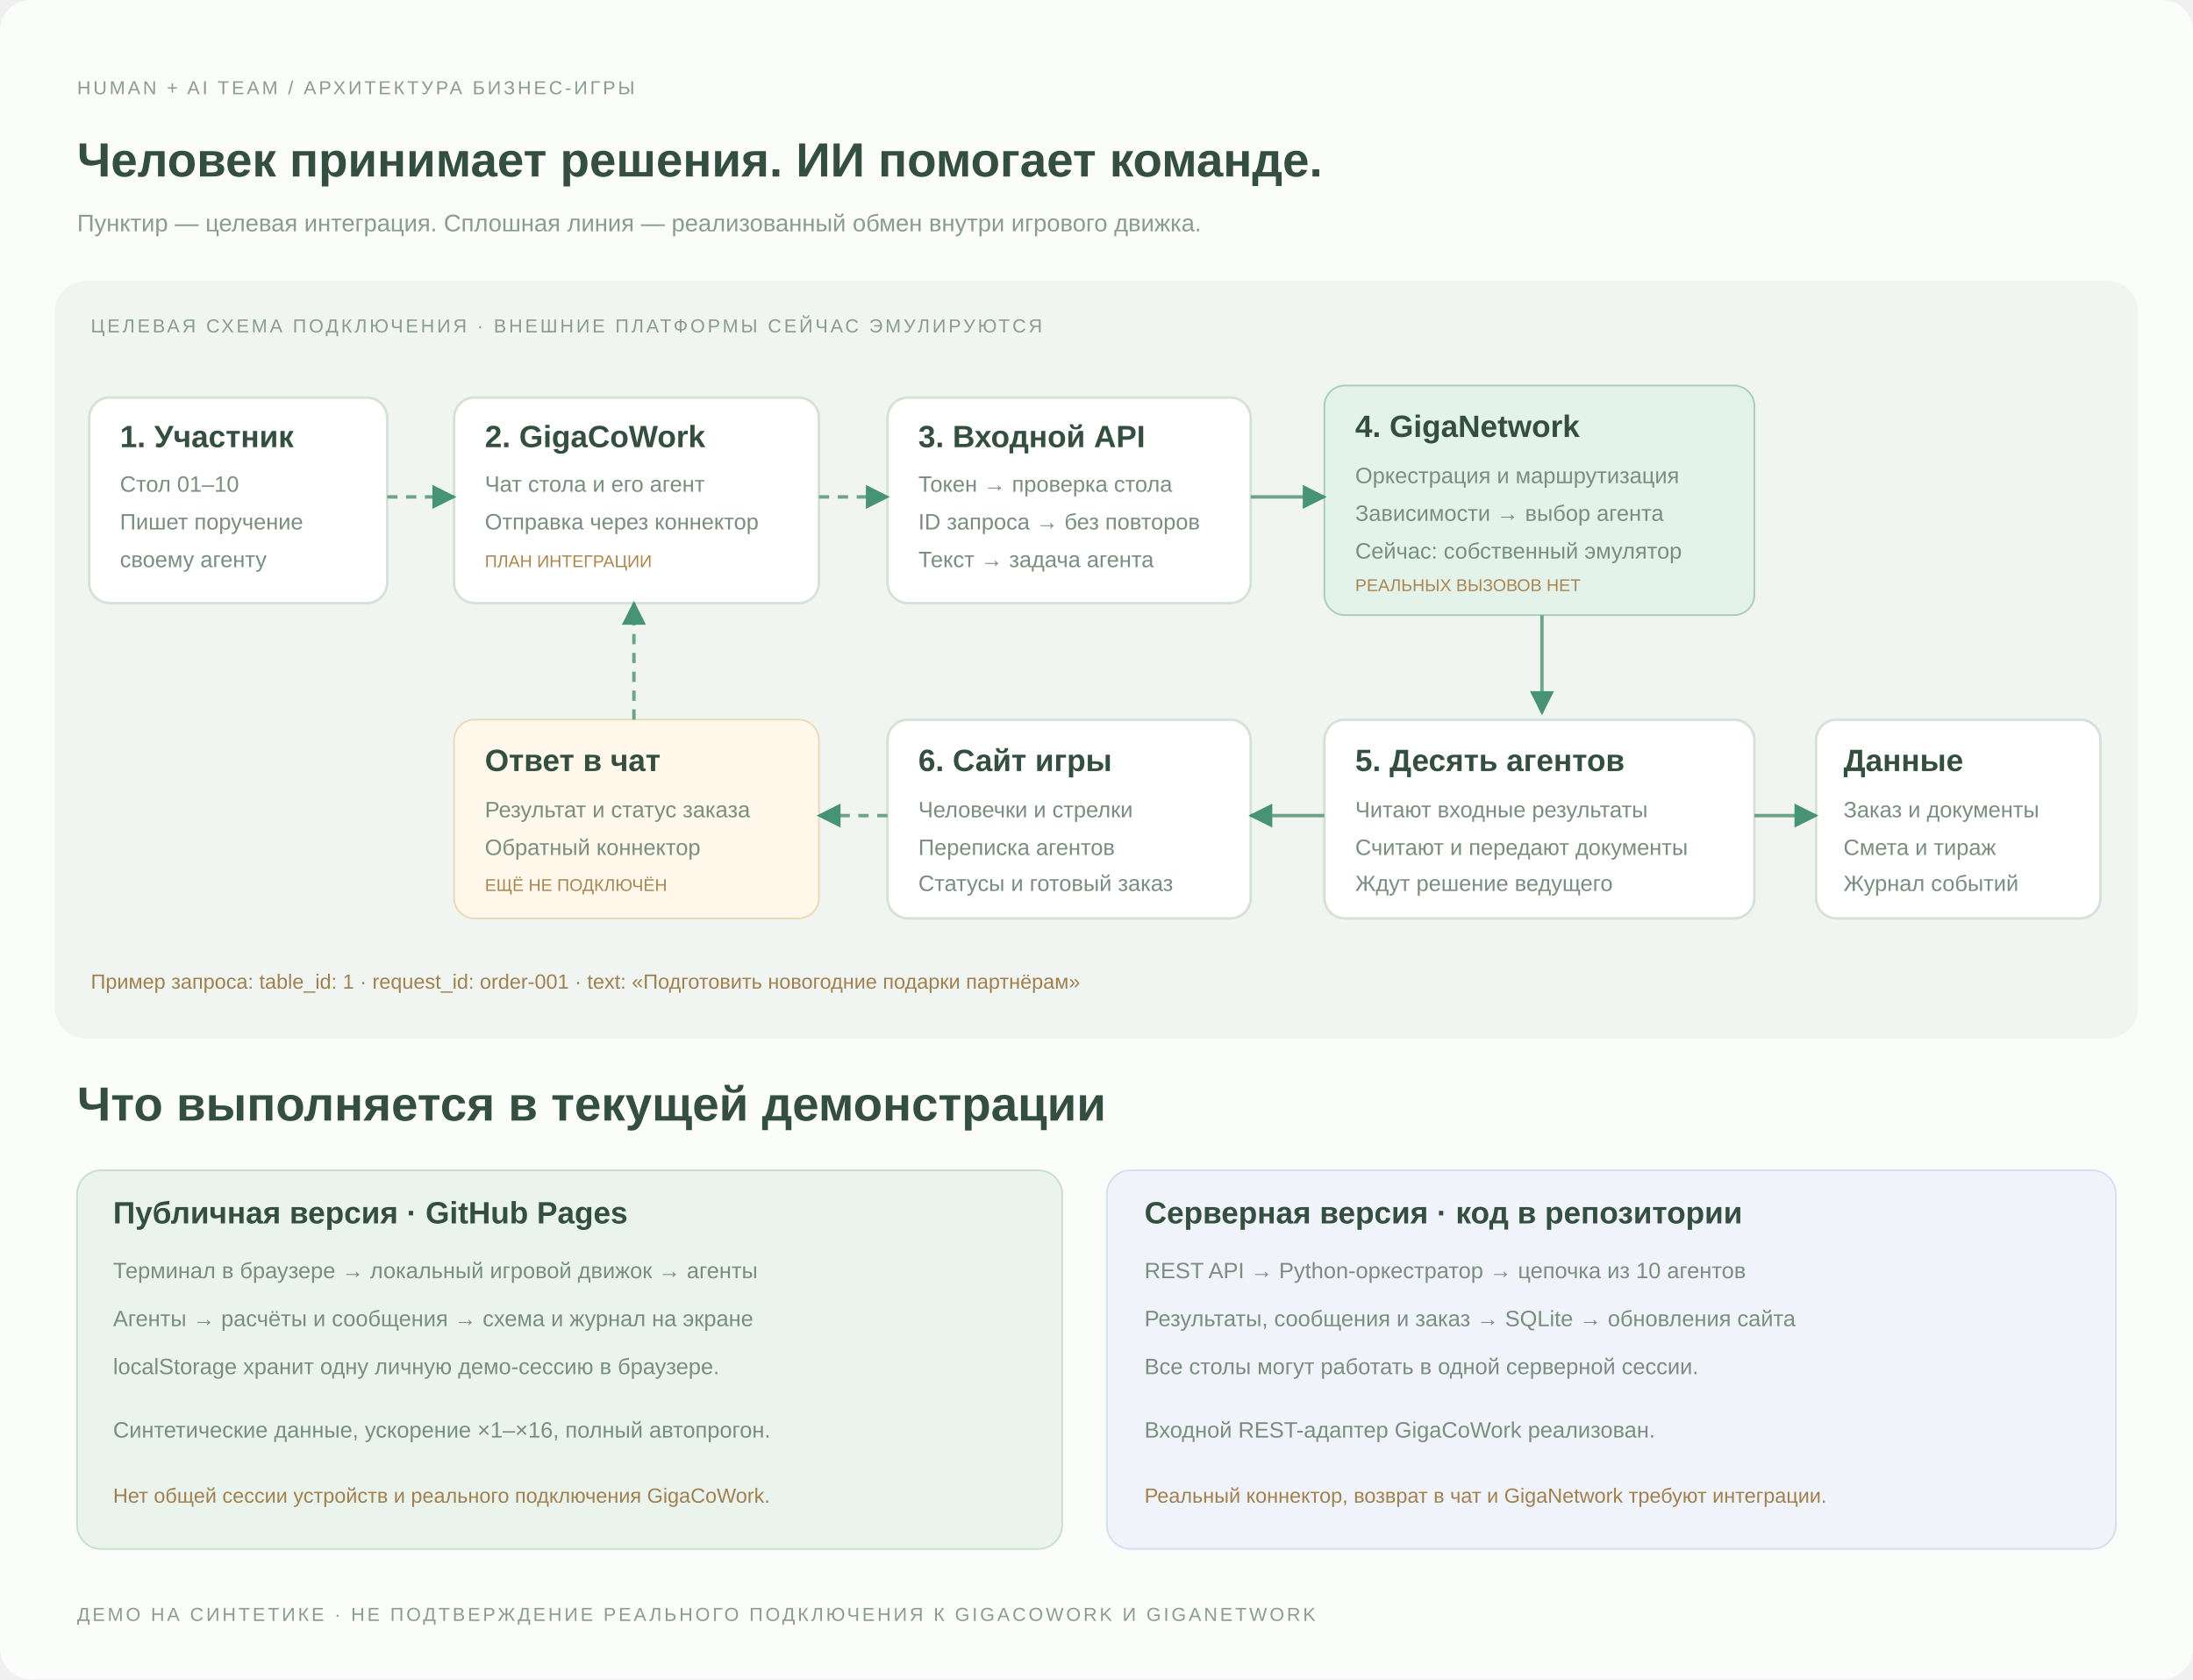
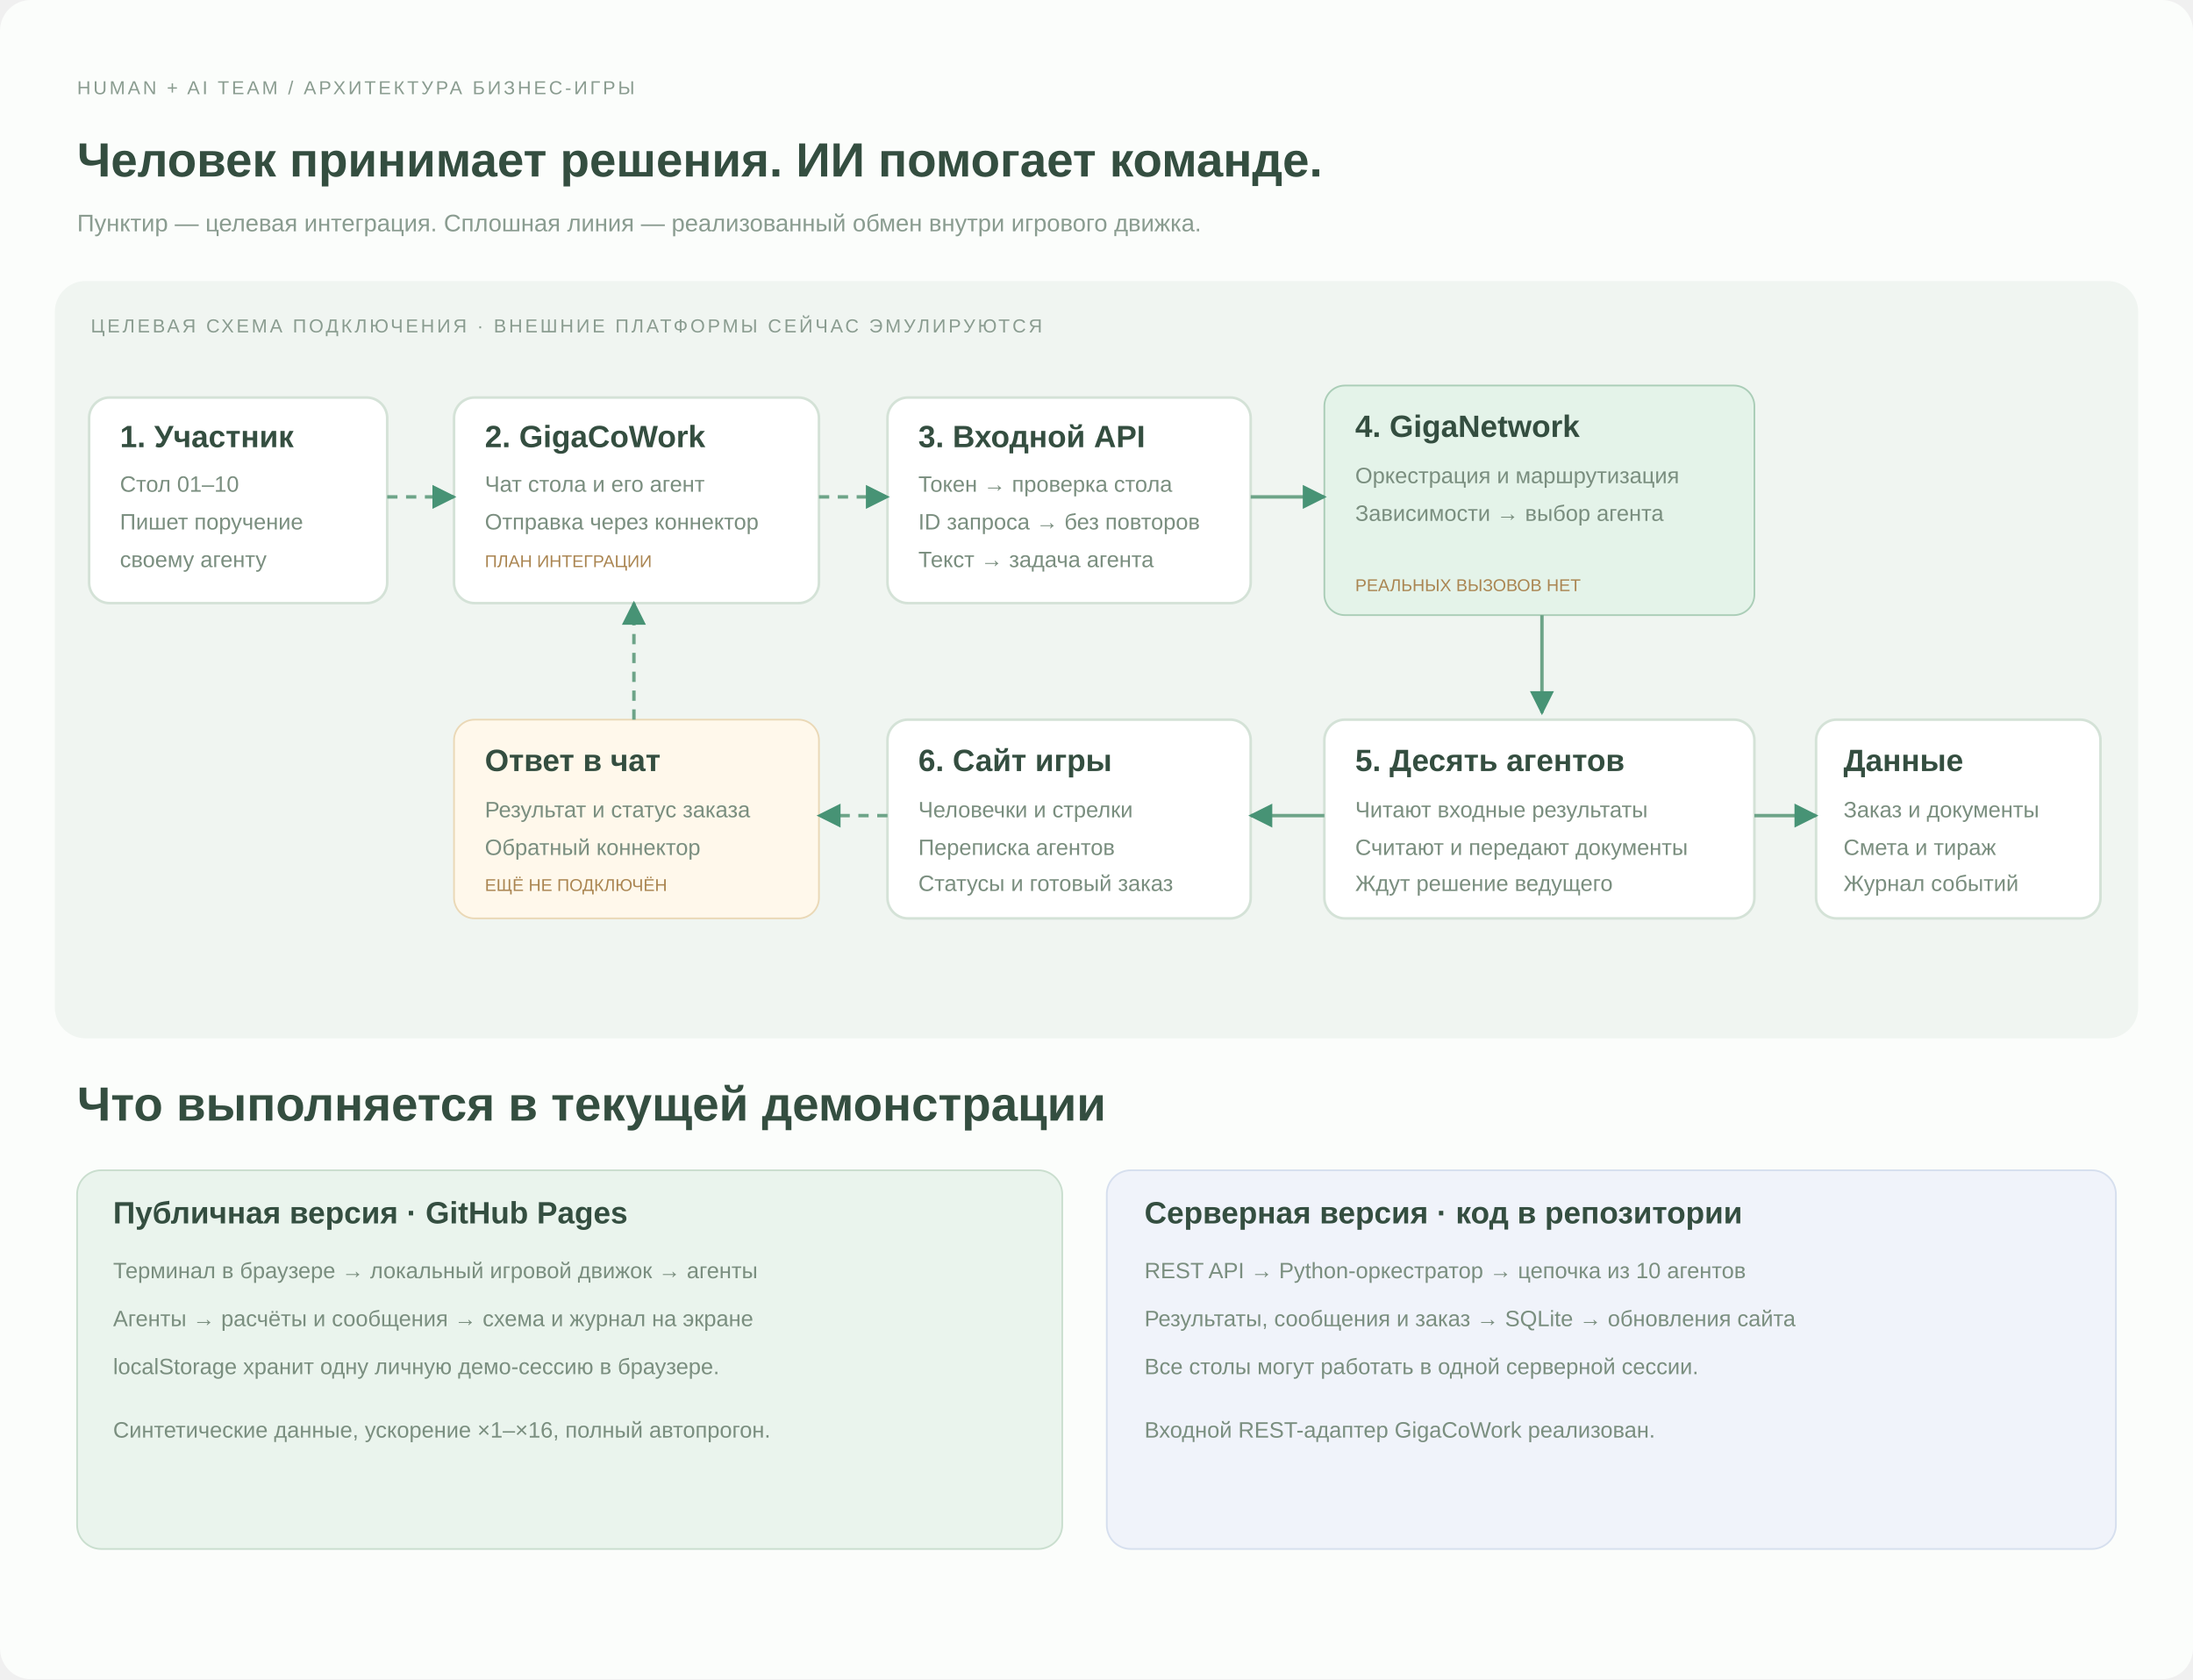
<svg xmlns="http://www.w3.org/2000/svg" width="1280" height="980" viewBox="0 0 1280 980" role="img" aria-labelledby="title desc">
  <defs>
    <marker id="arrow" viewBox="0 0 10 10" refX="9" refY="5" markerWidth="7" markerHeight="7" orient="auto-start-reverse">
      <path d="M0 0L10 5L0 10z" fill="#479375" />
    </marker>
    <style>text{font-family:Arial,sans-serif;fill:#344e40}.heading{font-size:28px;font-weight:bold}.sub{font-size:14px;fill:#8a9c90}.label{font-size:11px;letter-spacing:1.5px;fill:#8a9c90}.name{font-size:18px;font-weight:bold}.body{font-size:13px;fill:#7a8e7f}.tag{font-size:10px;fill:#aa8551}.edge{fill:none;stroke:#6da488;stroke-width:2;marker-end:url(#arrow)}.planned{stroke-dasharray:6 5}.box{fill:#fff;stroke:#d4e2d7;stroke-width:1.5}.note{font-size:12px;fill:#a0804f}</style>
  </defs>
  <rect width="1280" height="980" rx="18" fill="#fbfdfb" />
  <text x="45" y="55" class="label">HUMAN + AI TEAM / АРХИТЕКТУРА БИЗНЕС-ИГРЫ</text>
  <text x="45" y="103" class="heading">Человек принимает решения. ИИ помогает команде.</text>
  <text x="45" y="135" class="sub">Пунктир — целевая интеграция. Сплошная линия — реализованный обмен внутри игрового движка.</text>
  <rect x="32" y="164" width="1216" height="442" rx="18" fill="#f0f5f1" />
  <text x="53" y="194" class="label">ЦЕЛЕВАЯ СХЕМА ПОДКЛЮЧЕНИЯ · ВНЕШНИЕ ПЛАТФОРМЫ СЕЙЧАС ЭМУЛИРУЮТСЯ</text>
  <rect class="box" x="52" y="232" width="174" height="120" rx="12" />
  <text x="70" y="261" class="name">1. Участник</text>
  <text x="70" y="287" class="body">Стол 01–10</text>
  <text x="70" y="309" class="body">Пишет поручение</text>
  <text x="70" y="331" class="body">своему агенту</text>
  <rect class="box" x="265" y="232" width="213" height="120" rx="12" />
  <text x="283" y="261" class="name">2. GigaCoWork</text>
  <text x="283" y="287" class="body">Чат стола и его агент</text>
  <text x="283" y="309" class="body">Отправка через коннектор</text>
  <text x="283" y="331" class="tag">ПЛАН ИНТЕГРАЦИИ</text>
  <rect class="box" x="518" y="232" width="212" height="120" rx="12" />
  <text x="536" y="261" class="name">3. Входной API</text>
  <text x="536" y="287" class="body">Токен → проверка стола</text>
  <text x="536" y="309" class="body">ID запроса → без повторов</text>
  <text x="536" y="331" class="body">Текст → задача агента</text>
  <rect x="773" y="225" width="251" height="134" rx="12" fill="#e4f3e9" stroke="#aacdb7" />
  <text x="791" y="255" class="name">4. GigaNetwork</text>
  <text x="791" y="282" class="body">Оркестрация и маршрутизация</text>
  <text x="791" y="304" class="body">Зависимости → выбор агента</text>
-   <text x="791" y="326" class="body">Сейчас: собственный эмулятор</text>
  <text x="791" y="345" class="tag">РЕАЛЬНЫХ ВЫЗОВОВ НЕТ</text>
  <path class="edge planned" d="M226 290H265" />
  <path class="edge planned" d="M478 290H518" />
  <path class="edge" d="M730 290H773" />
  <path class="edge" d="M900 359V416" />
  <rect class="box" x="773" y="420" width="251" height="116" rx="12" />
  <text x="791" y="450" class="name">5. Десять агентов</text>
  <text x="791" y="477" class="body">Читают входные результаты</text>
  <text x="791" y="499" class="body">Считают и передают документы</text>
  <text x="791" y="520" class="body">Ждут решение ведущего</text>
  <rect class="box" x="1060" y="420" width="166" height="116" rx="12" />
  <text x="1076" y="450" class="name">Данные</text>
  <text x="1076" y="477" class="body">Заказ и документы</text>
  <text x="1076" y="499" class="body">Смета и тираж</text>
  <text x="1076" y="520" class="body">Журнал событий</text>
  <path class="edge" d="M1024 476H1060" />
  <rect class="box" x="518" y="420" width="212" height="116" rx="12" />
  <text x="536" y="450" class="name">6. Сайт игры</text>
  <text x="536" y="477" class="body">Человечки и стрелки</text>
  <text x="536" y="499" class="body">Переписка агентов</text>
  <text x="536" y="520" class="body">Статусы и готовый заказ</text>
  <path class="edge" d="M773 476H730" />
  <rect x="265" y="420" width="213" height="116" rx="12" fill="#fff8eb" stroke="#ead8b6" />
  <text x="283" y="450" class="name">Ответ в чат</text>
  <text x="283" y="477" class="body">Результат и статус заказа</text>
  <text x="283" y="499" class="body">Обратный коннектор</text>
  <text x="283" y="520" class="tag">ЕЩЁ НЕ ПОДКЛЮЧЁН</text>
  <path class="edge planned" d="M518 476H478" />
  <path class="edge planned" d="M370 420V352" />
-   <text x="53" y="577" class="note">Пример запроса: table_id: 1 · request_id: order-001 · text: «Подготовить новогодние подарки партнёрам»</text>
  <text x="45" y="654" class="heading">Что выполняется в текущей демонстрации</text>
  <rect x="45" y="683" width="575" height="221" rx="14" fill="#eaf4ed" stroke="#c9dece" />
  <text x="66" y="714" class="name">Публичная версия · GitHub Pages</text>
  <text x="66" y="746" class="body">Терминал в браузере → локальный игровой движок → агенты</text>
  <text x="66" y="774" class="body">Агенты → расчёты и сообщения → схема и журнал на экране</text>
  <text x="66" y="802" class="body">localStorage хранит одну личную демо-сессию в браузере.</text>
  <text x="66" y="839" class="body">Синтетические данные, ускорение ×1–×16, полный автопрогон.</text>
-   <text x="66" y="877" class="note">Нет общей сессии устройств и реального подключения GigaCoWork.</text>
  <rect x="646" y="683" width="589" height="221" rx="14" fill="#f0f3fa" stroke="#d6dfee" />
  <text x="668" y="714" class="name">Серверная версия · код в репозитории</text>
  <text x="668" y="746" class="body">REST API → Python-оркестратор → цепочка из 10 агентов</text>
  <text x="668" y="774" class="body">Результаты, сообщения и заказ → SQLite → обновления сайта</text>
  <text x="668" y="802" class="body">Все столы могут работать в одной серверной сессии.</text>
  <text x="668" y="839" class="body">Входной REST-адаптер GigaCoWork реализован.</text>
-   <text x="668" y="877" class="note">Реальный коннектор, возврат в чат и GigaNetwork требуют интеграции.</text>
-   <text x="45" y="946" class="label">ДЕМО НА СИНТЕТИКЕ · НЕ ПОДТВЕРЖДЕНИЕ РЕАЛЬНОГО ПОДКЛЮЧЕНИЯ К GIGACOWORK И GIGANETWORK</text>
</svg>
